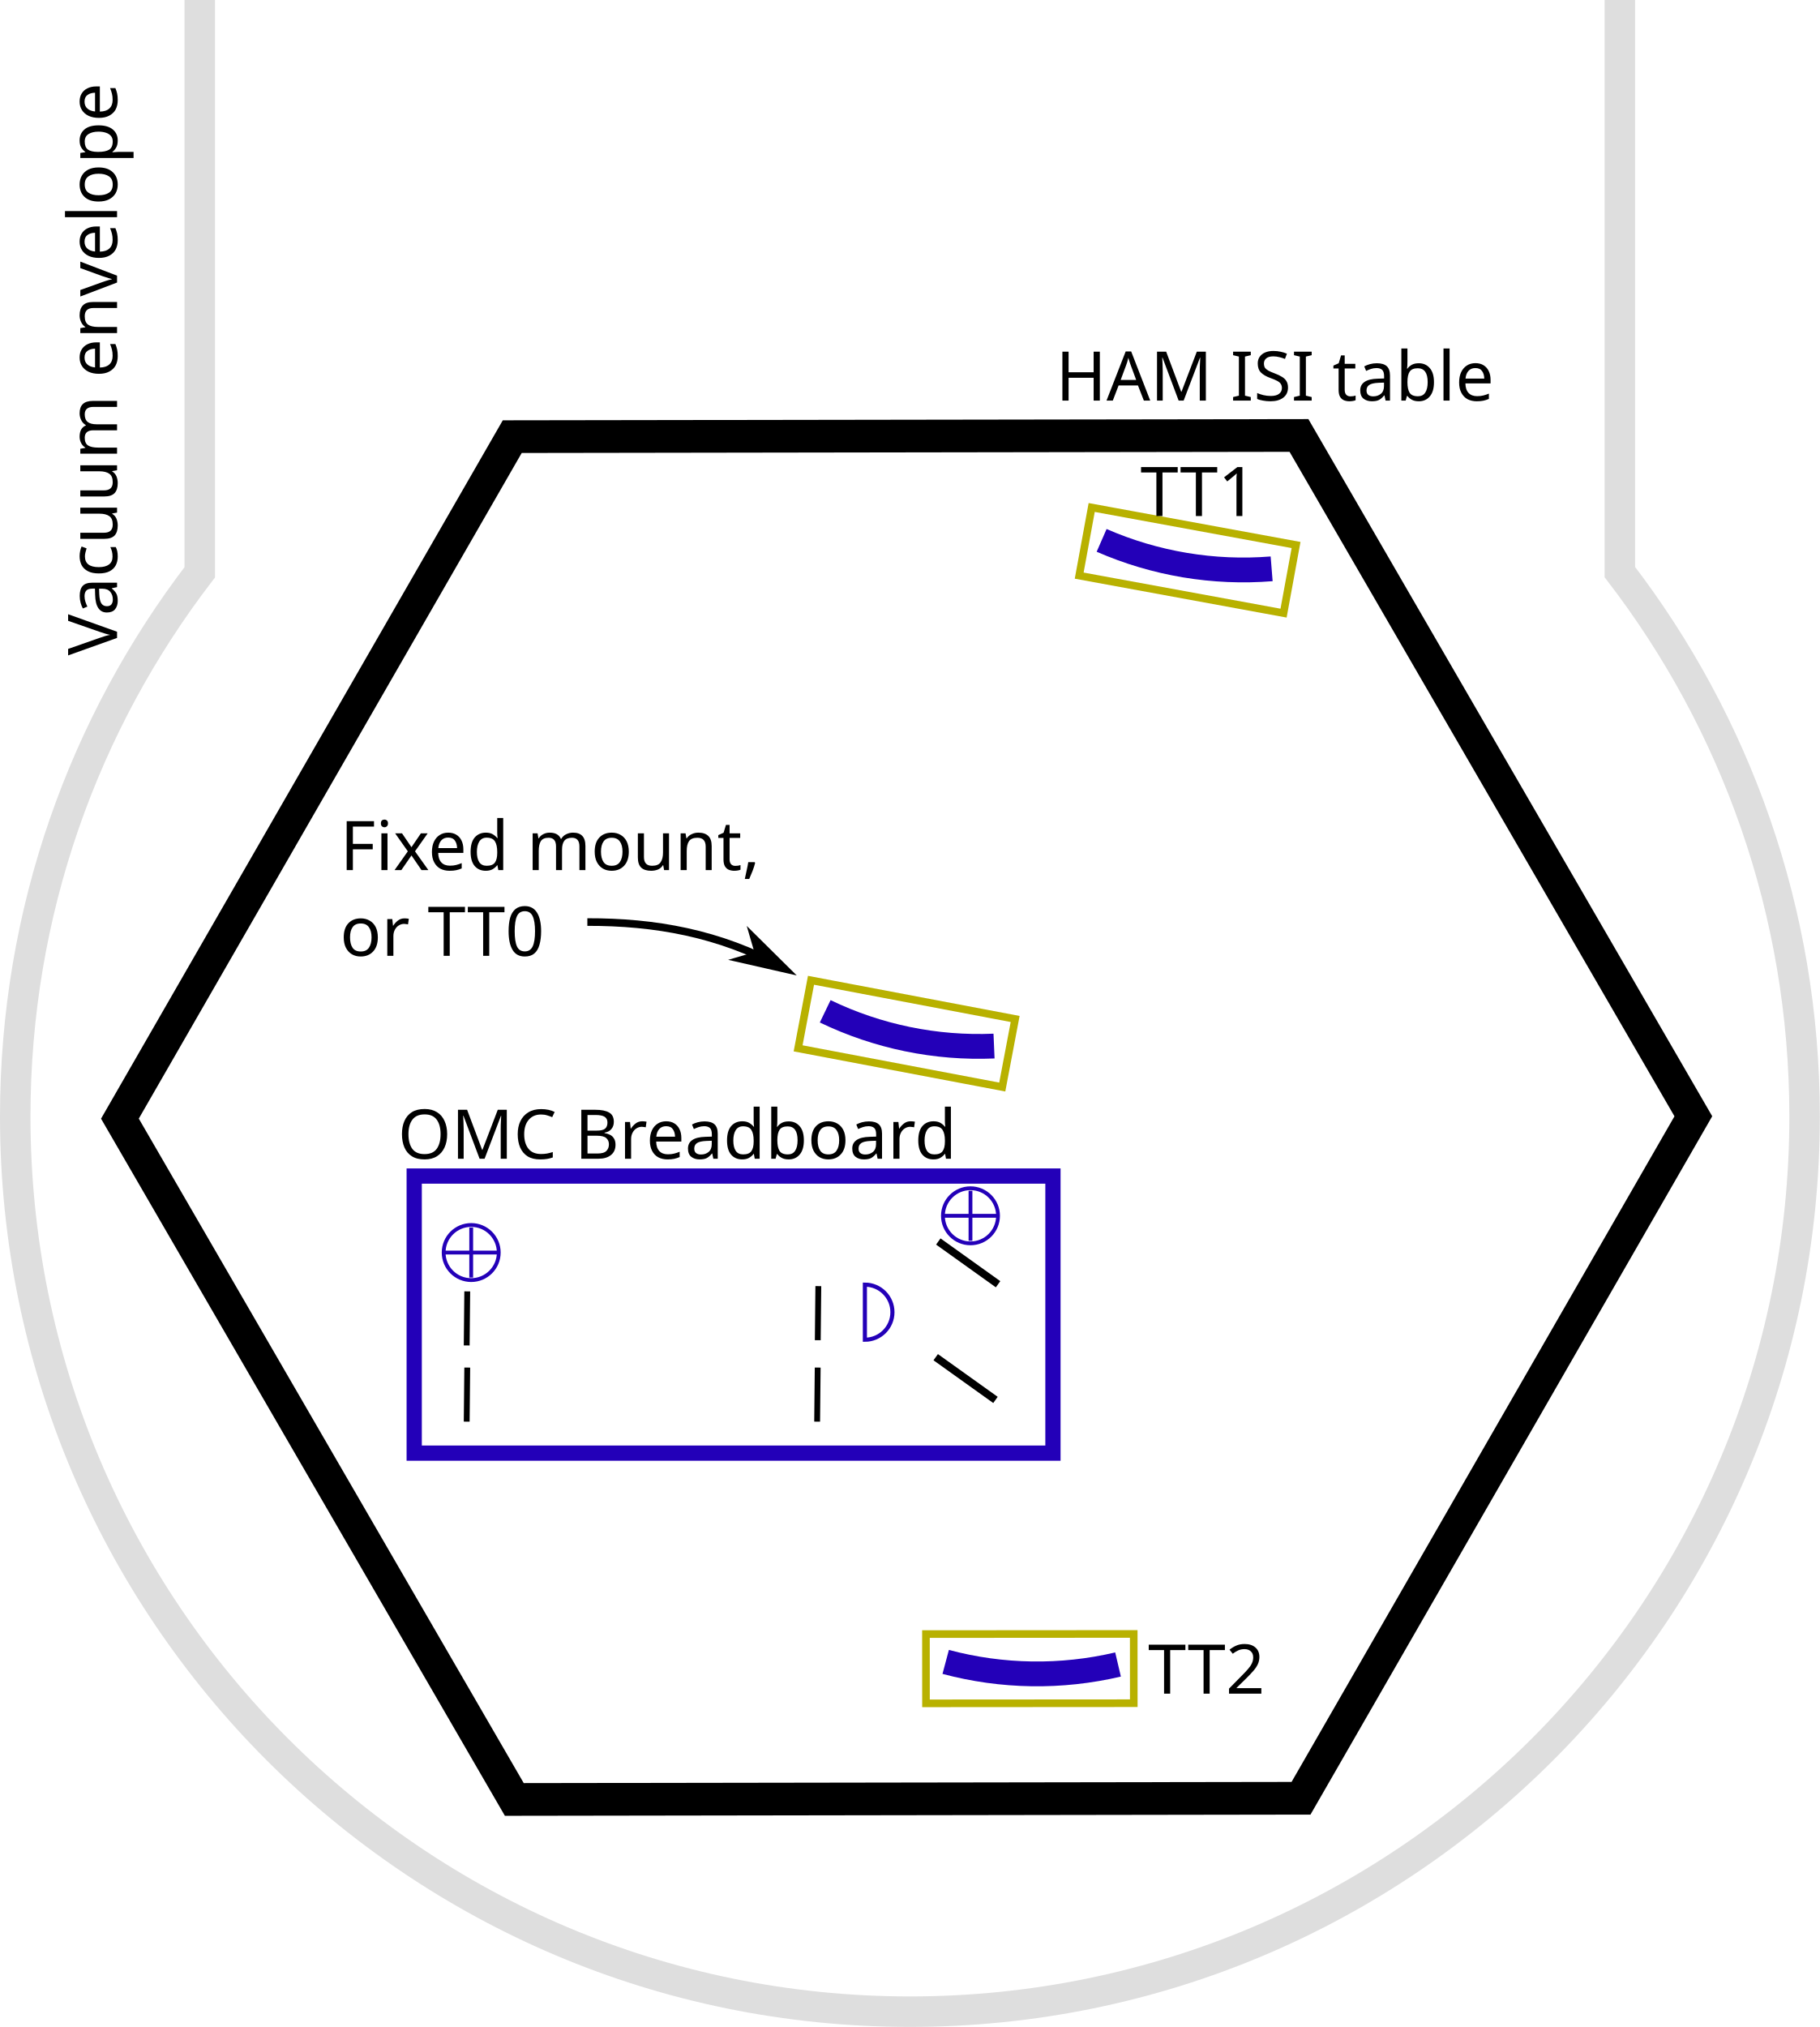
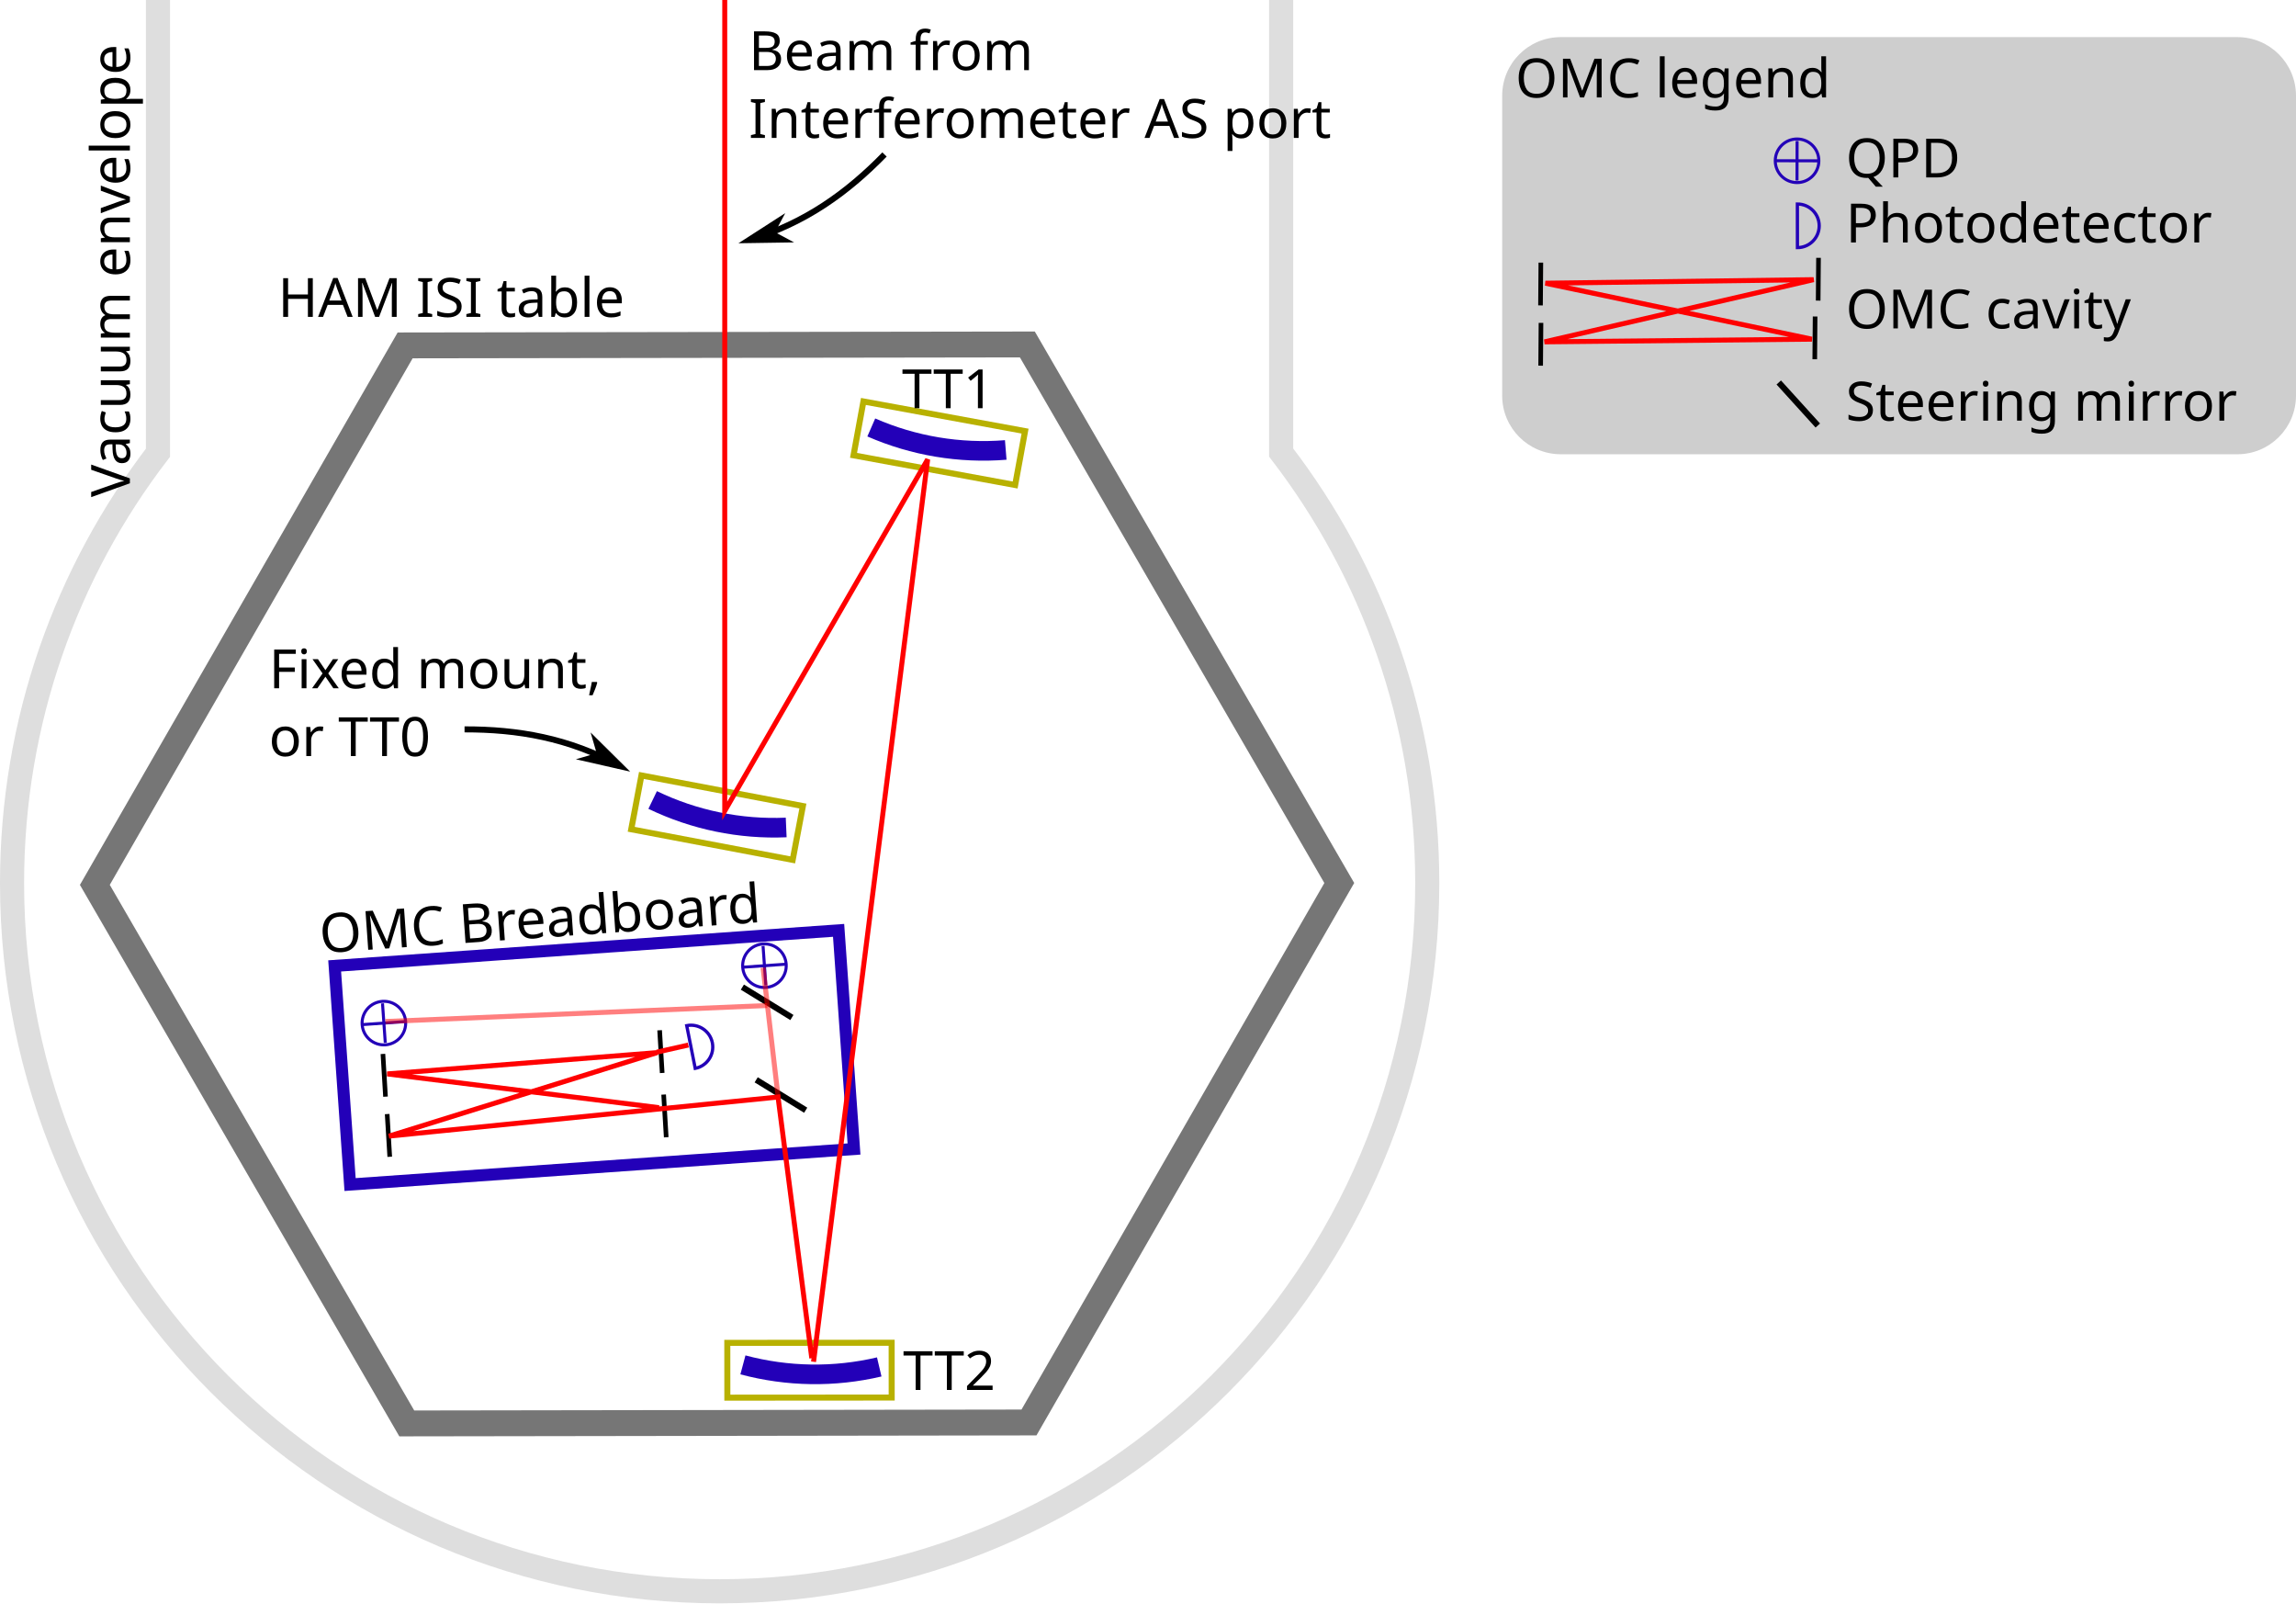
- <svg xmlns="http://www.w3.org/2000/svg" width="289.375" height="322.281" id="svg2" version="1.1">
+ <svg xmlns="http://www.w3.org/2000/svg" width="461.624" height="322.281" id="svg2" version="1.1">
  <defs id="defs4">
    <marker orient="auto" refY="0" refX="0" id="Arrow1Mend" style="overflow:visible">
      <path id="path4687" d="M 0,0 5,-5 -12.5,0 5,5 0,0 z" style="fill-rule:evenodd;stroke:#000000;stroke-width:1pt;marker-start:none" transform="matrix(-0.4,0,0,-0.4,-4,0)" />
    </marker>
  </defs>
  <g id="layer1" transform="translate(-72.59375,-35.21875)">
-     <path style="fill:none;stroke:#000000;stroke-width:5;stroke-miterlimit:4;stroke-opacity:1;stroke-dasharray:none;stroke-dashoffset:0" id="path2985" d="M 21.429,270.934 -38.886,166.829 21.114,62.544 141.429,62.362 201.743,166.467 141.743,270.752 z" transform="matrix(1.039772,0,0,1.039772,132.0954,39.61126)" />
+     <rect style="opacity:0.5;fill:#9d9d9d;fill-opacity:1;stroke:none" id="rect5377" width="159.604" height="83.843" x="374.614" y="42.679" ry="11.785" />
+     <path style="fill:none;stroke:#767676;stroke-width:5;stroke-miterlimit:4;stroke-opacity:1;stroke-dasharray:none;stroke-dashoffset:0" id="path2985" d="M 21.429,270.934 -38.886,166.829 21.114,62.544 141.429,62.362 201.743,166.467 141.743,270.752 z" transform="matrix(1.039772,0,0,1.039772,132.0954,39.61126)" />
    <path style="fill:none;stroke:#dedede;stroke-width:4.846;stroke-miterlimit:4;stroke-opacity:1;stroke-dasharray:none;stroke-dashoffset:0" d="m 104.356,27.633 0,98.581 c -18.392,23.974 -29.34,53.953 -29.34,86.504 0,78.579 63.69,142.344 142.268,142.344 78.579,0 142.268,-63.765 142.268,-142.344 0,-32.576 -10.96,-62.559 -29.377,-86.542 l 0,-98.543 -225.82,0 z" id="path4417" />
-     <text xml:space="preserve" style="font-size:10.903px;font-style:normal;font-weight:normal;line-height:125%;letter-spacing:0px;word-spacing:0px;fill:#000000;fill-opacity:1;stroke:none;font-family:Sans" x="-139.427" y="91.205" id="text4427" transform="matrix(0,-1,1,0,0,0)">
-       <tspan id="tspan4429" x="-139.427" y="91.205">Vacuum envelope</tspan>
+     <text xml:space="preserve" style="font-size:10.903px;font-style:normal;font-weight:normal;line-height:125%;letter-spacing:0px;word-spacing:0px;fill:#000000;fill-opacity:1;stroke:none;font-family:Sans" x="-135.142" y="98.705" id="text4427" transform="matrix(0,-1,1,0,0,0)">
+       <tspan id="tspan4429" x="-135.142" y="98.705">Vacuum envelope</tspan>
    </text>
-     <text id="text4431" y="98.908" x="240.469" style="font-size:10.903px;font-style:normal;font-weight:normal;line-height:125%;letter-spacing:0px;word-spacing:0px;fill:#000000;fill-opacity:1;stroke:none;font-family:Sans" xml:space="preserve">
-       <tspan y="98.908" x="240.469" id="tspan4433">HAM ISI table</tspan>
+     <text id="text4431" y="98.908" x="128.469" style="font-size:10.903px;font-style:normal;font-weight:normal;line-height:125%;letter-spacing:0px;word-spacing:0px;fill:#000000;fill-opacity:1;stroke:none;font-family:Sans" xml:space="preserve">
+       <tspan y="98.908" x="128.469" id="tspan4433">HAM ISI table</tspan>
    </text>
    <g id="g4439" transform="matrix(-1.191544,-0.2186506,0.2186506,-1.191544,493.8797,333.5936)">
      <rect y="130.748" x="206.26" height="9.091" width="27.274" id="rect4435" style="fill:none;stroke:#b8b100;stroke-width:1;stroke-miterlimit:4;stroke-opacity:1;stroke-dasharray:none;stroke-dashoffset:0" />
-       <path transform="matrix(-0.4211723,-1.571837,1.571837,-0.4211723,19.8045,420.8361)" d="m 138.896,157.487 c 0,4.706 -1.164,9.338 -3.387,13.485" id="path4437" style="fill:none;stroke:#2300b8;stroke-width:2;stroke-miterlimit:4;stroke-opacity:1;stroke-dasharray:none;stroke-dashoffset:0" />
+       <path transform="matrix(-0.4211723,-1.571837,1.571837,-0.4211723,19.8045,420.8361)" d="m 138.896,157.487 a 28.537,28.537 0 0 1 -3.387,13.485" id="path4437" style="fill:none;stroke:#2300b8;stroke-width:2;stroke-miterlimit:4;stroke-opacity:1;stroke-dasharray:none;stroke-dashoffset:0" />
    </g>
-     <g id="g4443" transform="matrix(1.211439,-8.109583e-4,-8.109583e-4,-1.211439,-29.92428,464.6013)">
+     <g id="g4443" transform="matrix(1.211439,-8.109583e-4,-8.109583e-4,-1.211439,-30.93443,474.7028)">
      <rect style="fill:none;stroke:#b8b100;stroke-width:1;stroke-miterlimit:4;stroke-opacity:1;stroke-dasharray:none;stroke-dashoffset:0" id="rect4445" width="27.274" height="9.091" x="206.26" y="130.748" />
-       <path style="fill:none;stroke:#2300b8;stroke-width:2;stroke-miterlimit:4;stroke-opacity:1;stroke-dasharray:none;stroke-dashoffset:0" id="path4447" d="m 138.896,157.487 c 0,4.706 -1.164,9.338 -3.387,13.485" transform="matrix(-0.4211723,-1.571837,1.571837,-0.4211723,19.8045,420.8361)" />
+       <path style="fill:none;stroke:#2300b8;stroke-width:2;stroke-miterlimit:4;stroke-opacity:1;stroke-dasharray:none;stroke-dashoffset:0" id="path4447" d="m 138.896,157.487 a 28.537,28.537 0 0 1 -3.387,13.485" transform="matrix(-0.4211723,-1.571837,1.571837,-0.4211723,19.8045,420.8361)" />
    </g>
    <g transform="matrix(1.190254,0.2255661,0.2255661,-1.190254,-75.48864,310.997)" id="g4449">
      <rect style="fill:none;stroke:#b8b100;stroke-width:1;stroke-miterlimit:4;stroke-opacity:1;stroke-dasharray:none;stroke-dashoffset:0" id="rect4451" width="27.274" height="9.091" x="206.26" y="130.748" />
-       <path style="fill:none;stroke:#2300b8;stroke-width:2;stroke-miterlimit:4;stroke-opacity:1;stroke-dasharray:none;stroke-dashoffset:0" id="path4453" d="m 138.896,157.487 c 0,4.706 -1.164,9.338 -3.387,13.485" transform="matrix(-0.4211723,-1.571837,1.571837,-0.4211723,19.8045,420.8361)" />
+       <path style="fill:none;stroke:#2300b8;stroke-width:2;stroke-miterlimit:4;stroke-opacity:1;stroke-dasharray:none;stroke-dashoffset:0" id="path4453" d="m 138.896,157.487 a 28.537,28.537 0 0 1 -3.387,13.485" transform="matrix(-0.4211723,-1.571837,1.571837,-0.4211723,19.8045,420.8361)" />
    </g>
-     <rect style="fill:none;stroke:#2300b8;stroke-width:2.423;stroke-miterlimit:4;stroke-opacity:1;stroke-dasharray:none;stroke-dashoffset:0" id="rect4455" width="101.57" height="44.055" x="138.459" y="222.204" />
-     <path style="fill:none;stroke:#000000;stroke-width:1.211px;stroke-linecap:butt;stroke-linejoin:miter;stroke-opacity:1" d="m 221.799,232.61 c 9.502,6.795 9.502,6.795 9.502,6.795" id="path4457" />
-     <path id="path4459" d="m 221.387,251.004 c 9.502,6.795 9.502,6.795 9.502,6.795" style="fill:none;stroke:#000000;stroke-width:1.211px;stroke-linecap:butt;stroke-linejoin:miter;stroke-opacity:1" />
-     <text xml:space="preserve" style="font-size:10.903px;font-style:normal;font-weight:normal;line-height:125%;letter-spacing:0px;word-spacing:0px;fill:#000000;fill-opacity:1;stroke:none;font-family:Sans" x="135.839" y="219.447" id="text4461">
-       <tspan id="tspan4463" x="135.839" y="219.447">OMC Breadboard</tspan>
-     </text>
    <text id="text4465" y="173.556" x="126.661" style="font-size:10.903px;font-style:normal;font-weight:normal;line-height:125%;letter-spacing:0px;word-spacing:0px;fill:#000000;fill-opacity:1;stroke:none;font-family:Sans" xml:space="preserve">
      <tspan y="173.556" x="126.661" id="tspan4467">Fixed mount,</tspan>
      <tspan y="187.185" x="126.661" id="tspan4469">or TT0</tspan>
    </text>
    <text xml:space="preserve" style="font-size:10.903px;font-style:normal;font-weight:normal;line-height:125%;letter-spacing:0px;word-spacing:0px;fill:#000000;fill-opacity:1;stroke:none;font-family:Sans" x="253.93" y="117.264" id="text4471">
      <tspan id="tspan4475" x="253.93" y="117.264">TT1</tspan>
    </text>
-     <text id="text4479" y="304.496" x="255.154" style="font-size:10.903px;font-style:normal;font-weight:normal;line-height:125%;letter-spacing:0px;word-spacing:0px;fill:#000000;fill-opacity:1;stroke:none;font-family:Sans" xml:space="preserve">
-       <tspan y="304.496" x="255.154" id="tspan4481">TT2</tspan>
+     <text id="text4479" y="314.598" x="254.144" style="font-size:10.903px;font-style:normal;font-weight:normal;line-height:125%;letter-spacing:0px;word-spacing:0px;fill:#000000;fill-opacity:1;stroke:none;font-family:Sans" xml:space="preserve">
+       <tspan y="314.598" x="254.144" id="tspan4481">TT2</tspan>
    </text>
    <path style="fill:none;stroke:#000000;stroke-width:1.211px;stroke-linecap:butt;stroke-linejoin:miter;stroke-opacity:1;marker-mid:none;marker-end:url(#Arrow1Mend)" d="m 165.993,181.82 c 10.654,-0.021 20.957,1.718 31.205,7.342" id="path4483" />
-     <path id="path5132" d="m 202.62,252.653 c -0.088,8.599 -0.088,8.599 -0.088,8.599" style="fill:none;stroke:#000000;stroke-width:0.928px;stroke-linecap:butt;stroke-linejoin:miter;stroke-opacity:1" />
-     <path style="fill:none;stroke:#000000;stroke-width:0.928px;stroke-linecap:butt;stroke-linejoin:miter;stroke-opacity:1" d="m 202.721,239.704 c -0.088,8.599 -0.088,8.599 -0.088,8.599" id="path5134" />
-     <path style="fill:none;stroke:#000000;stroke-width:0.928px;stroke-linecap:butt;stroke-linejoin:miter;stroke-opacity:1" d="m 146.894,252.653 c -0.088,8.599 -0.088,8.599 -0.088,8.599" id="path5136" />
-     <path id="path5138" d="m 146.894,240.539 c -0.088,8.599 -0.088,8.599 -0.088,8.599" style="fill:none;stroke:#000000;stroke-width:0.928px;stroke-linecap:butt;stroke-linejoin:miter;stroke-opacity:1" />
-     <path style="fill:none;stroke:#2300b8;stroke-width:1;stroke-miterlimit:4;stroke-opacity:1;stroke-dasharray:none;stroke-dashoffset:0" id="path5142" d="m 100.51,206.101 c 0,3.696 -2.996,6.692 -6.692,6.692 -3.696,0 -6.692,-2.996 -6.692,-6.692 0,0 0,0 0,0 l 6.692,0 z" transform="matrix(0,-0.654635,0.654635,0,75.20341,305.2652)" />
-     <g id="g5150" transform="matrix(1.21144,0,0,1.21144,-15.34919,-5.330475)">
-       <path style="fill:none;stroke:#2300b8;stroke-width:0.925;stroke-miterlimit:4;stroke-opacity:1;stroke-dasharray:none;stroke-dashoffset:0" id="path5144" d="m 100.51,206.101 c 0,3.696 -2.996,6.692 -6.692,6.692 -3.696,0 -6.692,-2.996 -6.692,-6.692 0,-3.696 2.996,-6.692 6.692,-6.692 3.696,0 6.692,2.996 6.692,6.692 z" transform="matrix(0,-0.5403778,0.5403778,0,23.07232,248.557)" />
-       <path id="path5146" d="m 134.445,194.577 c 0,6.566 0,6.566 0,6.566" style="fill:none;stroke:#2300b8;stroke-width:0.5;stroke-linecap:butt;stroke-linejoin:miter;stroke-miterlimit:4;stroke-opacity:1;stroke-dasharray:none" />
-       <path id="path5148" d="m 130.751,197.86 c 7.387,0 7.387,0 7.387,0" style="fill:none;stroke:#2300b8;stroke-width:0.5;stroke-linecap:butt;stroke-linejoin:miter;stroke-miterlimit:4;stroke-opacity:1;stroke-dasharray:none" />
+     <g id="g5183" transform="matrix(0.9975223,-0.07035107,0.07035107,0.9975223,-13.86826,17.44991)">
+       <rect y="222.204" x="138.459" height="44.055" width="101.57" id="rect4455" style="fill:none;stroke:#2300b8;stroke-width:2.423;stroke-miterlimit:4;stroke-opacity:1;stroke-dasharray:none;stroke-dashoffset:0" />
+       <path id="path4457" d="m 219.928,232.225 c 9.502,6.795 9.502,6.795 9.502,6.795" style="fill:none;stroke:#000000;stroke-width:1.211px;stroke-linecap:butt;stroke-linejoin:miter;stroke-opacity:1" />
+       <path style="fill:none;stroke:#000000;stroke-width:1.211px;stroke-linecap:butt;stroke-linejoin:miter;stroke-opacity:1" d="m 221.387,251.004 c 9.502,6.795 9.502,6.795 9.502,6.795" id="path4459" />
+       <text id="text4461" y="219.447" x="135.839" style="font-size:10.903px;font-style:normal;font-weight:normal;line-height:125%;letter-spacing:0px;word-spacing:0px;fill:#000000;fill-opacity:1;stroke:none;font-family:Sans" xml:space="preserve">
+         <tspan y="219.447" x="135.839" id="tspan4463">OMC Breadboard</tspan>
+       </text>
+       <path style="fill:none;stroke:#000000;stroke-width:0.928px;stroke-linecap:butt;stroke-linejoin:miter;stroke-opacity:1" d="m 202.62,252.653 c -0.088,8.599 -0.088,8.599 -0.088,8.599" id="path5132" />
+       <path id="path5134" d="m 202.721,239.704 c -0.088,8.599 -0.088,8.599 -0.088,8.599" style="fill:none;stroke:#000000;stroke-width:0.928px;stroke-linecap:butt;stroke-linejoin:miter;stroke-opacity:1" />
+       <path id="path5136" d="m 146.894,252.653 c -0.088,8.599 -0.088,8.599 -0.088,8.599" style="fill:none;stroke:#000000;stroke-width:0.928px;stroke-linecap:butt;stroke-linejoin:miter;stroke-opacity:1" />
+       <path style="fill:none;stroke:#000000;stroke-width:0.928px;stroke-linecap:butt;stroke-linejoin:miter;stroke-opacity:1" d="m 146.894,240.539 c -0.088,8.599 -0.088,8.599 -0.088,8.599" id="path5138" />
+       <path transform="matrix(-0.08229131,-0.6494422,0.6494422,-0.08229131,82.64286,321.3933)" d="m 100.51,206.101 a 6.692,6.692 0 1 1 -13.385,0 l 6.692,0 z" id="path5142" style="fill:none;stroke:#2300b8;stroke-width:1;stroke-miterlimit:4;stroke-opacity:1;stroke-dasharray:none;stroke-dashoffset:0" />
+       <g transform="matrix(1.21144,0,0,1.21144,-15.34919,-5.330475)" id="g5150">
+         <path transform="matrix(0,-0.5403778,0.5403778,0,23.07232,248.557)" d="m 100.51,206.101 a 6.692,6.692 0 1 1 -13.385,0 6.692,6.692 0 1 1 13.385,0 z" id="path5144" style="fill:none;stroke:#2300b8;stroke-width:0.925;stroke-miterlimit:4;stroke-opacity:1;stroke-dasharray:none;stroke-dashoffset:0" />
+         <path style="fill:none;stroke:#2300b8;stroke-width:0.5;stroke-linecap:butt;stroke-linejoin:miter;stroke-miterlimit:4;stroke-opacity:1;stroke-dasharray:none" d="m 134.445,194.577 c 0,6.566 0,6.566 0,6.566" id="path5146" />
+         <path style="fill:none;stroke:#2300b8;stroke-width:0.5;stroke-linecap:butt;stroke-linejoin:miter;stroke-miterlimit:4;stroke-opacity:1;stroke-dasharray:none" d="m 130.751,197.86 c 7.387,0 7.387,0 7.387,0" id="path5148" />
+       </g>
+       <g transform="matrix(1.21144,0,0,1.21144,61.78504,-11.4572)" id="g5155">
+         <path style="fill:none;stroke:#2300b8;stroke-width:0.925;stroke-miterlimit:4;stroke-opacity:1;stroke-dasharray:none;stroke-dashoffset:0" id="path5157" d="m 100.51,206.101 a 6.692,6.692 0 1 1 -13.385,0 6.692,6.692 0 1 1 13.385,0 z" transform="matrix(0,-0.5403778,0.5403778,0,23.07232,248.557)" />
+         <path id="path5159" d="m 134.445,194.577 c 0,6.566 0,6.566 0,6.566" style="fill:none;stroke:#2300b8;stroke-width:0.5;stroke-linecap:butt;stroke-linejoin:miter;stroke-miterlimit:4;stroke-opacity:1;stroke-dasharray:none" />
+         <path id="path5161" d="m 130.751,197.86 c 7.387,0 7.387,0 7.387,0" style="fill:none;stroke:#2300b8;stroke-width:0.5;stroke-linecap:butt;stroke-linejoin:miter;stroke-miterlimit:4;stroke-opacity:1;stroke-dasharray:none" />
+       </g>
+       <path style="fill:none;stroke:#ff0000;stroke-width:1px;stroke-linecap:butt;stroke-linejoin:miter;stroke-opacity:1" d="m 132.054,211.478 6.339,-1.429" id="path5205" transform="matrix(0.9975223,0.07035107,-0.07035107,0.9975223,84.99772,23.80751)" />
+       <path style="opacity:0.5;fill:none;stroke:#ff0000;stroke-width:1px;stroke-linecap:butt;stroke-linejoin:miter;stroke-opacity:1;" d="m 225.544,254.776 -1.193,-26.16" id="path5207" />
+       <path style="opacity:0.5;fill:none;stroke:#ff0000;stroke-width:1px;stroke-linecap:butt;stroke-linejoin:miter;stroke-opacity:1;" d="M 154.286,202.103 77.5,205.317" id="path5209" transform="matrix(0.9975223,0.07035107,-0.07035107,0.9975223,84.99772,23.80751)" />
    </g>
-     <g id="g5155" transform="matrix(1.21144,0,0,1.21144,64.04337,-11.17135)">
-       <path transform="matrix(0,-0.5403778,0.5403778,0,23.07232,248.557)" d="m 100.51,206.101 c 0,3.696 -2.996,6.692 -6.692,6.692 -3.696,0 -6.692,-2.996 -6.692,-6.692 0,-3.696 2.996,-6.692 6.692,-6.692 3.696,0 6.692,2.996 6.692,6.692 z" id="path5157" style="fill:none;stroke:#2300b8;stroke-width:0.925;stroke-miterlimit:4;stroke-opacity:1;stroke-dasharray:none;stroke-dashoffset:0" />
-       <path style="fill:none;stroke:#2300b8;stroke-width:0.5;stroke-linecap:butt;stroke-linejoin:miter;stroke-miterlimit:4;stroke-opacity:1;stroke-dasharray:none" d="m 134.445,194.577 c 0,6.566 0,6.566 0,6.566" id="path5159" />
-       <path style="fill:none;stroke:#2300b8;stroke-width:0.5;stroke-linecap:butt;stroke-linejoin:miter;stroke-miterlimit:4;stroke-opacity:1;stroke-dasharray:none" d="m 130.751,197.86 c 7.387,0 7.387,0 7.387,0" id="path5161" />
+     <path style="fill:none;stroke:#ff0000;stroke-width:1px;stroke-linecap:butt;stroke-linejoin:miter;stroke-opacity:1;" d="m 145.714,-7.004 0,170 40.799,-70.666 -22.942,181.38" id="path5163" transform="translate(72.59375,35.21875)" />
+     <path style="fill:none;stroke:#ff0000;stroke-width:1px;stroke-linecap:butt;stroke-linejoin:miter;stroke-opacity:1;" d="m 163.214,272.996 -6.786,-52.5 -78.214,7.857 53.929,-16.786 -54.286,4.286 54.643,6.786" id="path5203" transform="translate(72.59375,35.21875)" />
+     <g transform="matrix(1.211436,0.00310236,-0.00310236,1.211436,271.6454,-172.5767)" id="g5150-9">
+       <path transform="matrix(0,-0.5403778,0.5403778,0,23.07232,248.557)" d="m 100.51,206.101 a 6.692,6.692 0 1 1 -13.385,0 6.692,6.692 0 1 1 13.385,0 z" id="path5144-0" style="fill:none;stroke:#2300b8;stroke-width:0.925;stroke-miterlimit:4;stroke-opacity:1;stroke-dasharray:none;stroke-dashoffset:0" />
+       <path style="fill:none;stroke:#2300b8;stroke-width:0.5;stroke-linecap:butt;stroke-linejoin:miter;stroke-miterlimit:4;stroke-opacity:1;stroke-dasharray:none" d="m 134.445,194.577 c 0,6.566 0,6.566 0,6.566" id="path5146-3" />
+       <path style="fill:none;stroke:#2300b8;stroke-width:0.5;stroke-linecap:butt;stroke-linejoin:miter;stroke-miterlimit:4;stroke-opacity:1;stroke-dasharray:none" d="m 130.751,197.86 c 7.387,0 7.387,0 7.387,0" id="path5148-8" />
    </g>
+     <path transform="matrix(-8.0828314e-4,-0.6546346,0.6546346,-8.0828314e-4,299.1266,142.1893)" d="m 100.51,206.101 a 6.692,6.692 0 1 1 -13.385,0 l 6.692,0 z" id="path5142-6" style="fill:none;stroke:#2300b8;stroke-width:1;stroke-miterlimit:4;stroke-opacity:1;stroke-dasharray:none;stroke-dashoffset:0" />
+     <g id="g5417" transform="translate(265.3571,-309.6429)">
+       <g transform="matrix(0.9976786,0.06809915,-0.06809915,0.9976786,28.08698,-8.909728)" id="g5379">
+         <path style="fill:none;stroke:#000000;stroke-width:0.928px;stroke-linecap:butt;stroke-linejoin:miter;stroke-opacity:1" d="m 172.176,406.604 c 0.517,8.584 0.517,8.584 0.517,8.584" id="path5132-3" />
+         <path id="path5134-5" d="m 172.056,394.794 c 0.517,8.584 0.517,8.584 0.517,8.584" style="fill:none;stroke:#000000;stroke-width:0.928px;stroke-linecap:butt;stroke-linejoin:miter;stroke-opacity:1" />
+         <path id="path5136-9" d="m 117.279,411.639 c 0.517,8.584 0.517,8.584 0.517,8.584" style="fill:none;stroke:#000000;stroke-width:0.928px;stroke-linecap:butt;stroke-linejoin:miter;stroke-opacity:1" />
+         <path style="fill:none;stroke:#000000;stroke-width:0.928px;stroke-linecap:butt;stroke-linejoin:miter;stroke-opacity:1" d="m 116.426,399.555 c 0.517,8.584 0.517,8.584 0.517,8.584" id="path5138-9" />
+         <path transform="matrix(0.9976786,-0.06809915,0.06809915,0.9976786,47.40856,40.99516)" id="path5395" d="m 45.357,366.567 53.929,-0.714 -54.107,12.5 53.75,-0.536 z" style="fill:none;stroke:#ff0000;stroke-width:1px;stroke-linecap:butt;stroke-linejoin:miter;stroke-opacity:1;" />
+       </g>
+     </g>
+     <path style="fill:none;stroke:#000000;stroke-width:1.211px;stroke-linecap:butt;stroke-linejoin:miter;stroke-opacity:1" d="m 430.225,112.095 c 7.849,8.652 7.849,8.652 7.849,8.652" id="path4459-5" />
+     <text id="text4479-7" y="54.807" x="377.26" style="font-size:10.903px;font-style:normal;font-weight:normal;line-height:125%;letter-spacing:0px;word-spacing:0px;fill:#000000;fill-opacity:1;stroke:none;font-family:Sans" xml:space="preserve">
+       <tspan y="54.807" x="377.26" id="tspan4481-8">OMC legend</tspan>
+     </text>
+     <text xml:space="preserve" style="font-size:10.903px;font-style:normal;font-weight:normal;line-height:125%;letter-spacing:0px;word-spacing:0px;fill:#000000;fill-opacity:1;stroke:none;font-family:Sans" x="443.688" y="70.878" id="text5425">
+       <tspan id="tspan5427" x="443.688" y="70.878">QPD</tspan>
+     </text>
+     <text id="text5429" y="83.95" x="443.688" style="font-size:10.903px;font-style:normal;font-weight:normal;line-height:125%;letter-spacing:0px;word-spacing:0px;fill:#000000;fill-opacity:1;stroke:none;font-family:Sans" xml:space="preserve">
+       <tspan y="83.95" x="443.688" id="tspan5431">Photodetector</tspan>
+     </text>
+     <text xml:space="preserve" style="font-size:10.903px;font-style:normal;font-weight:normal;line-height:125%;letter-spacing:0px;word-spacing:0px;fill:#000000;fill-opacity:1;stroke:none;font-family:Sans" x="443.688" y="101.223" id="text5433">
+       <tspan id="tspan5435" x="443.688" y="101.223">OMC cavity</tspan>
+     </text>
+     <text id="text5437" y="119.764" x="443.688" style="font-size:10.903px;font-style:normal;font-weight:normal;line-height:125%;letter-spacing:0px;word-spacing:0px;fill:#000000;fill-opacity:1;stroke:none;font-family:Sans" xml:space="preserve">
+       <tspan y="119.764" x="443.688" id="tspan5439">Steering mirror</tspan>
+     </text>
+     <text xml:space="preserve" style="font-size:10.903px;font-style:normal;font-weight:normal;line-height:125%;letter-spacing:0px;word-spacing:0px;fill:#000000;fill-opacity:1;stroke:none;font-family:Sans" x="223.131" y="49.308" id="text5441">
+       <tspan id="tspan5445" x="223.131" y="49.308">Beam from</tspan>
+       <tspan x="223.131" y="62.936" id="tspan5449">Interferometer AS port</tspan>
+     </text>
+     <path id="path5451" d="M 250.432,66.273 C 242.99,73.897 234.536,80.038 223.346,83.421" style="fill:none;stroke:#000000;stroke-width:1.211px;stroke-linecap:butt;stroke-linejoin:miter;stroke-opacity:1;marker-mid:none;marker-end:url(#Arrow1Mend)" />
  </g>
</svg>
